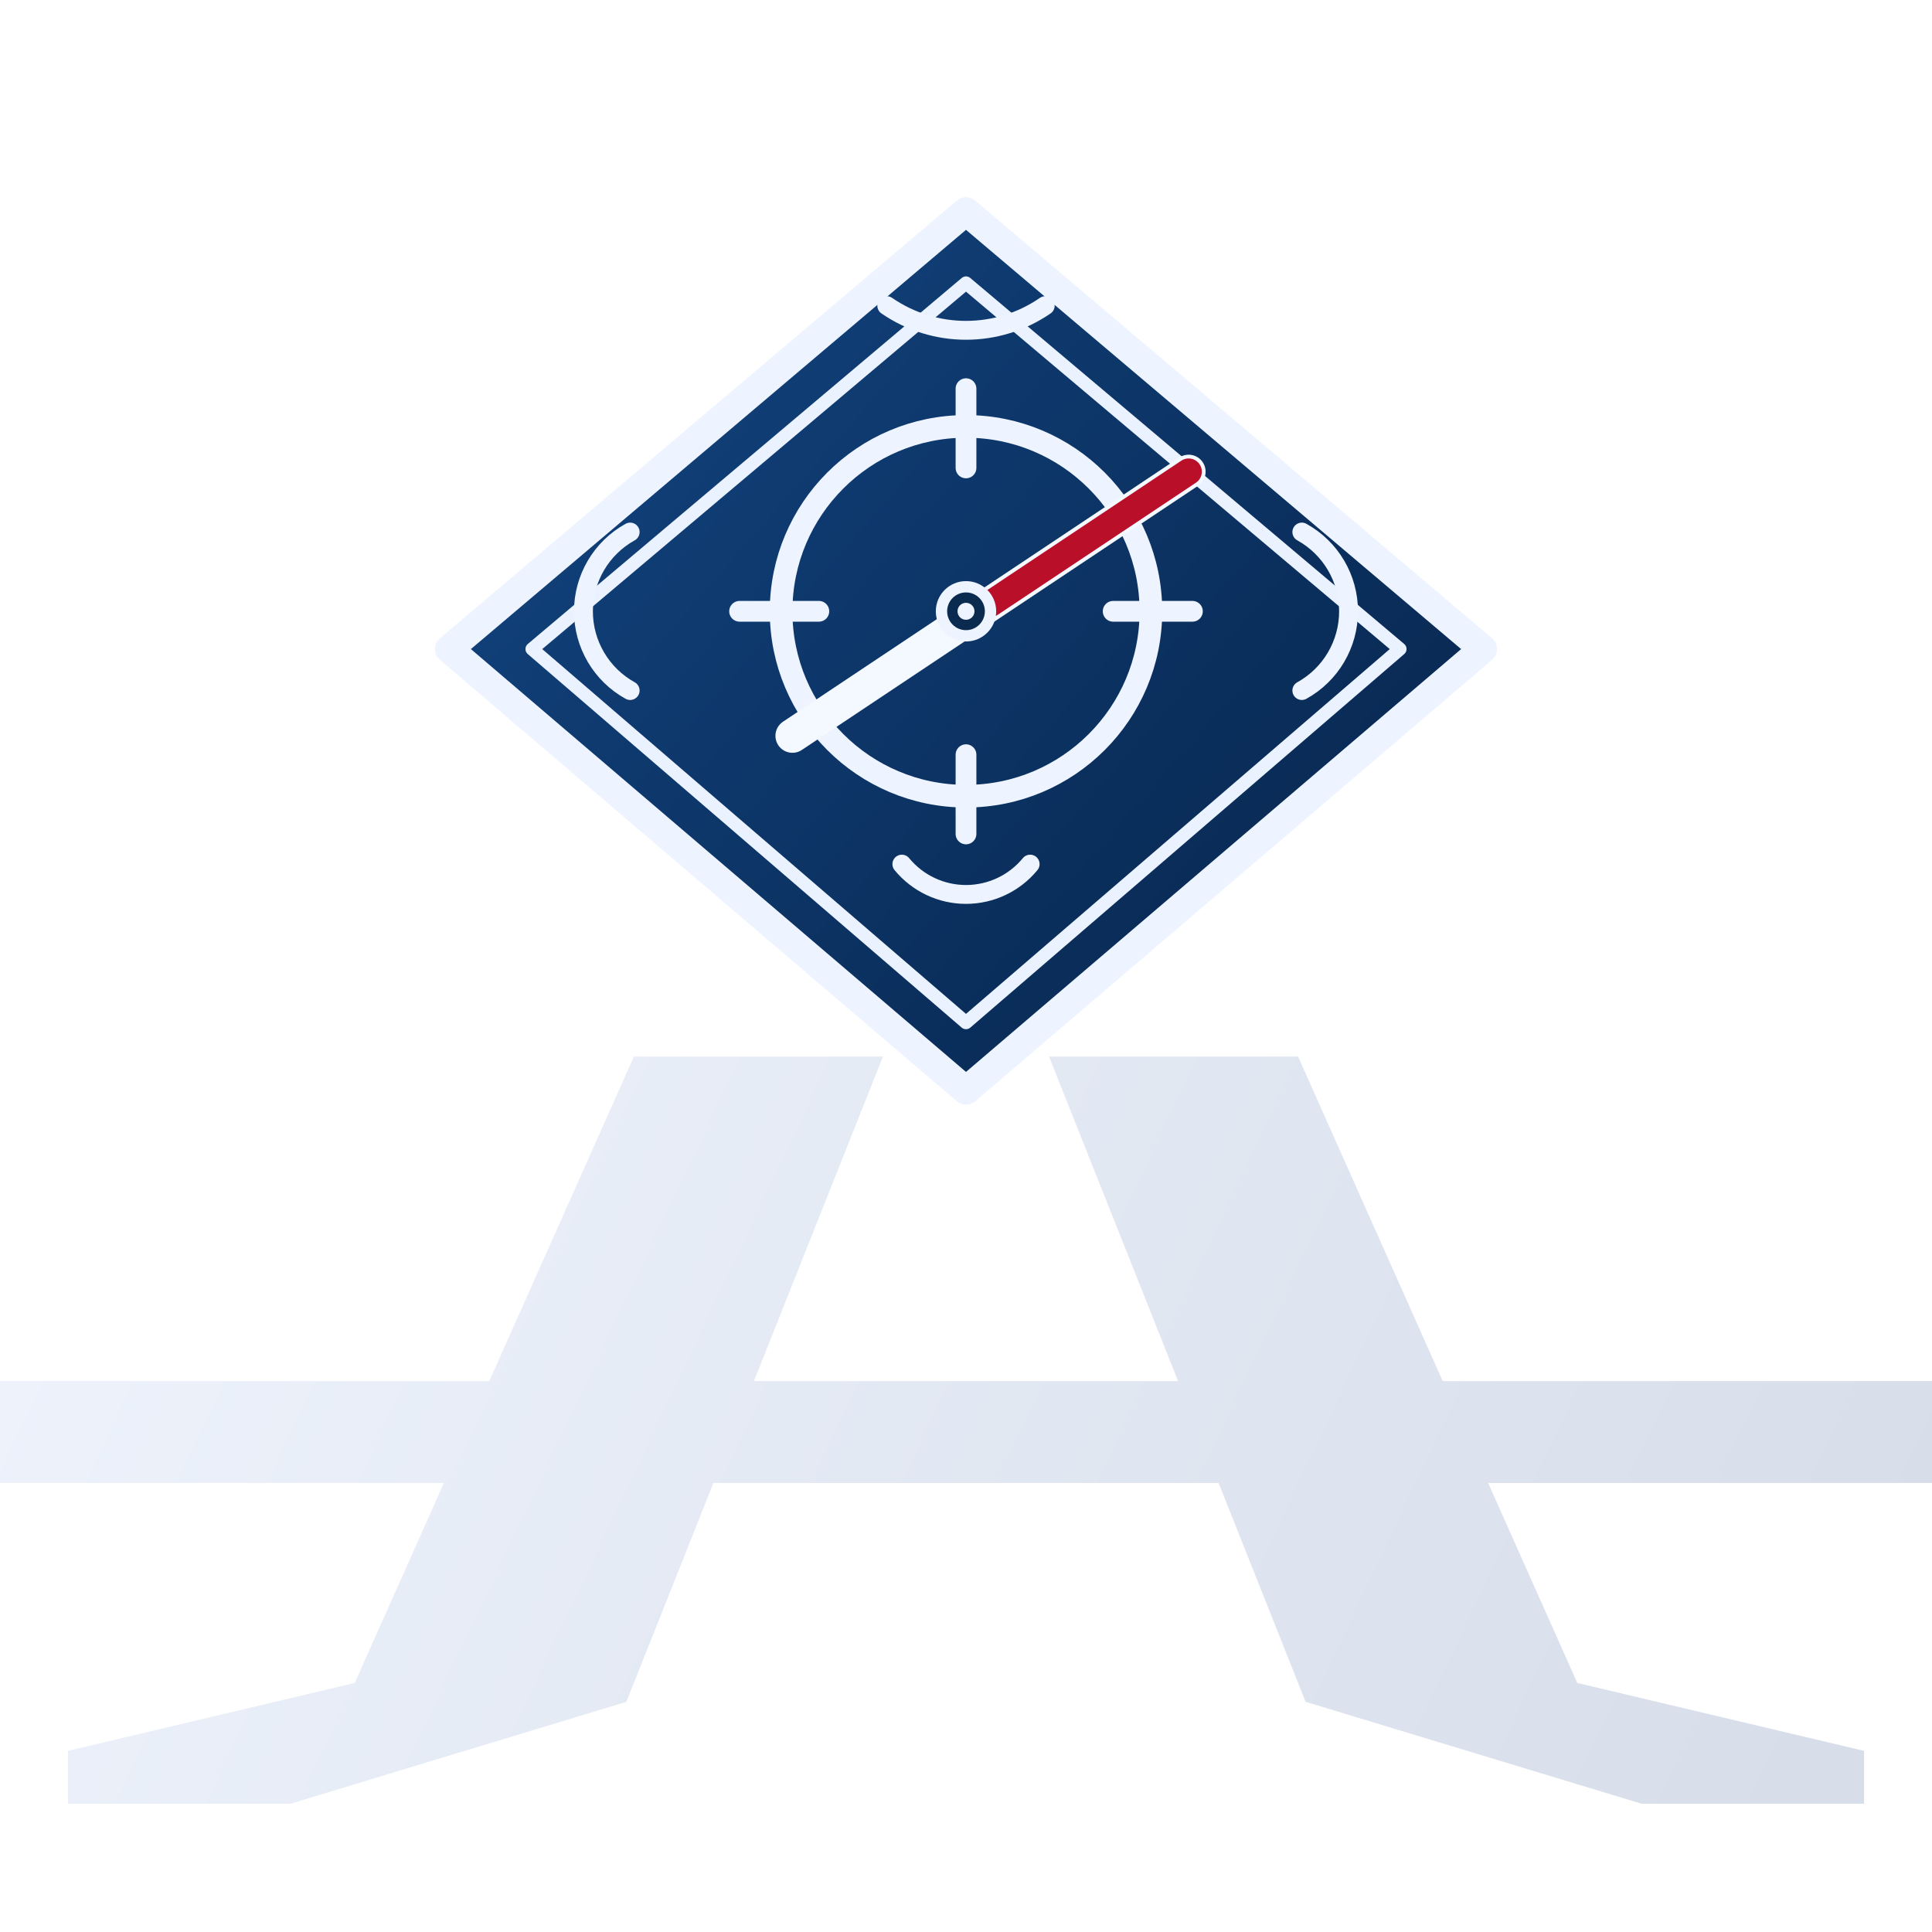
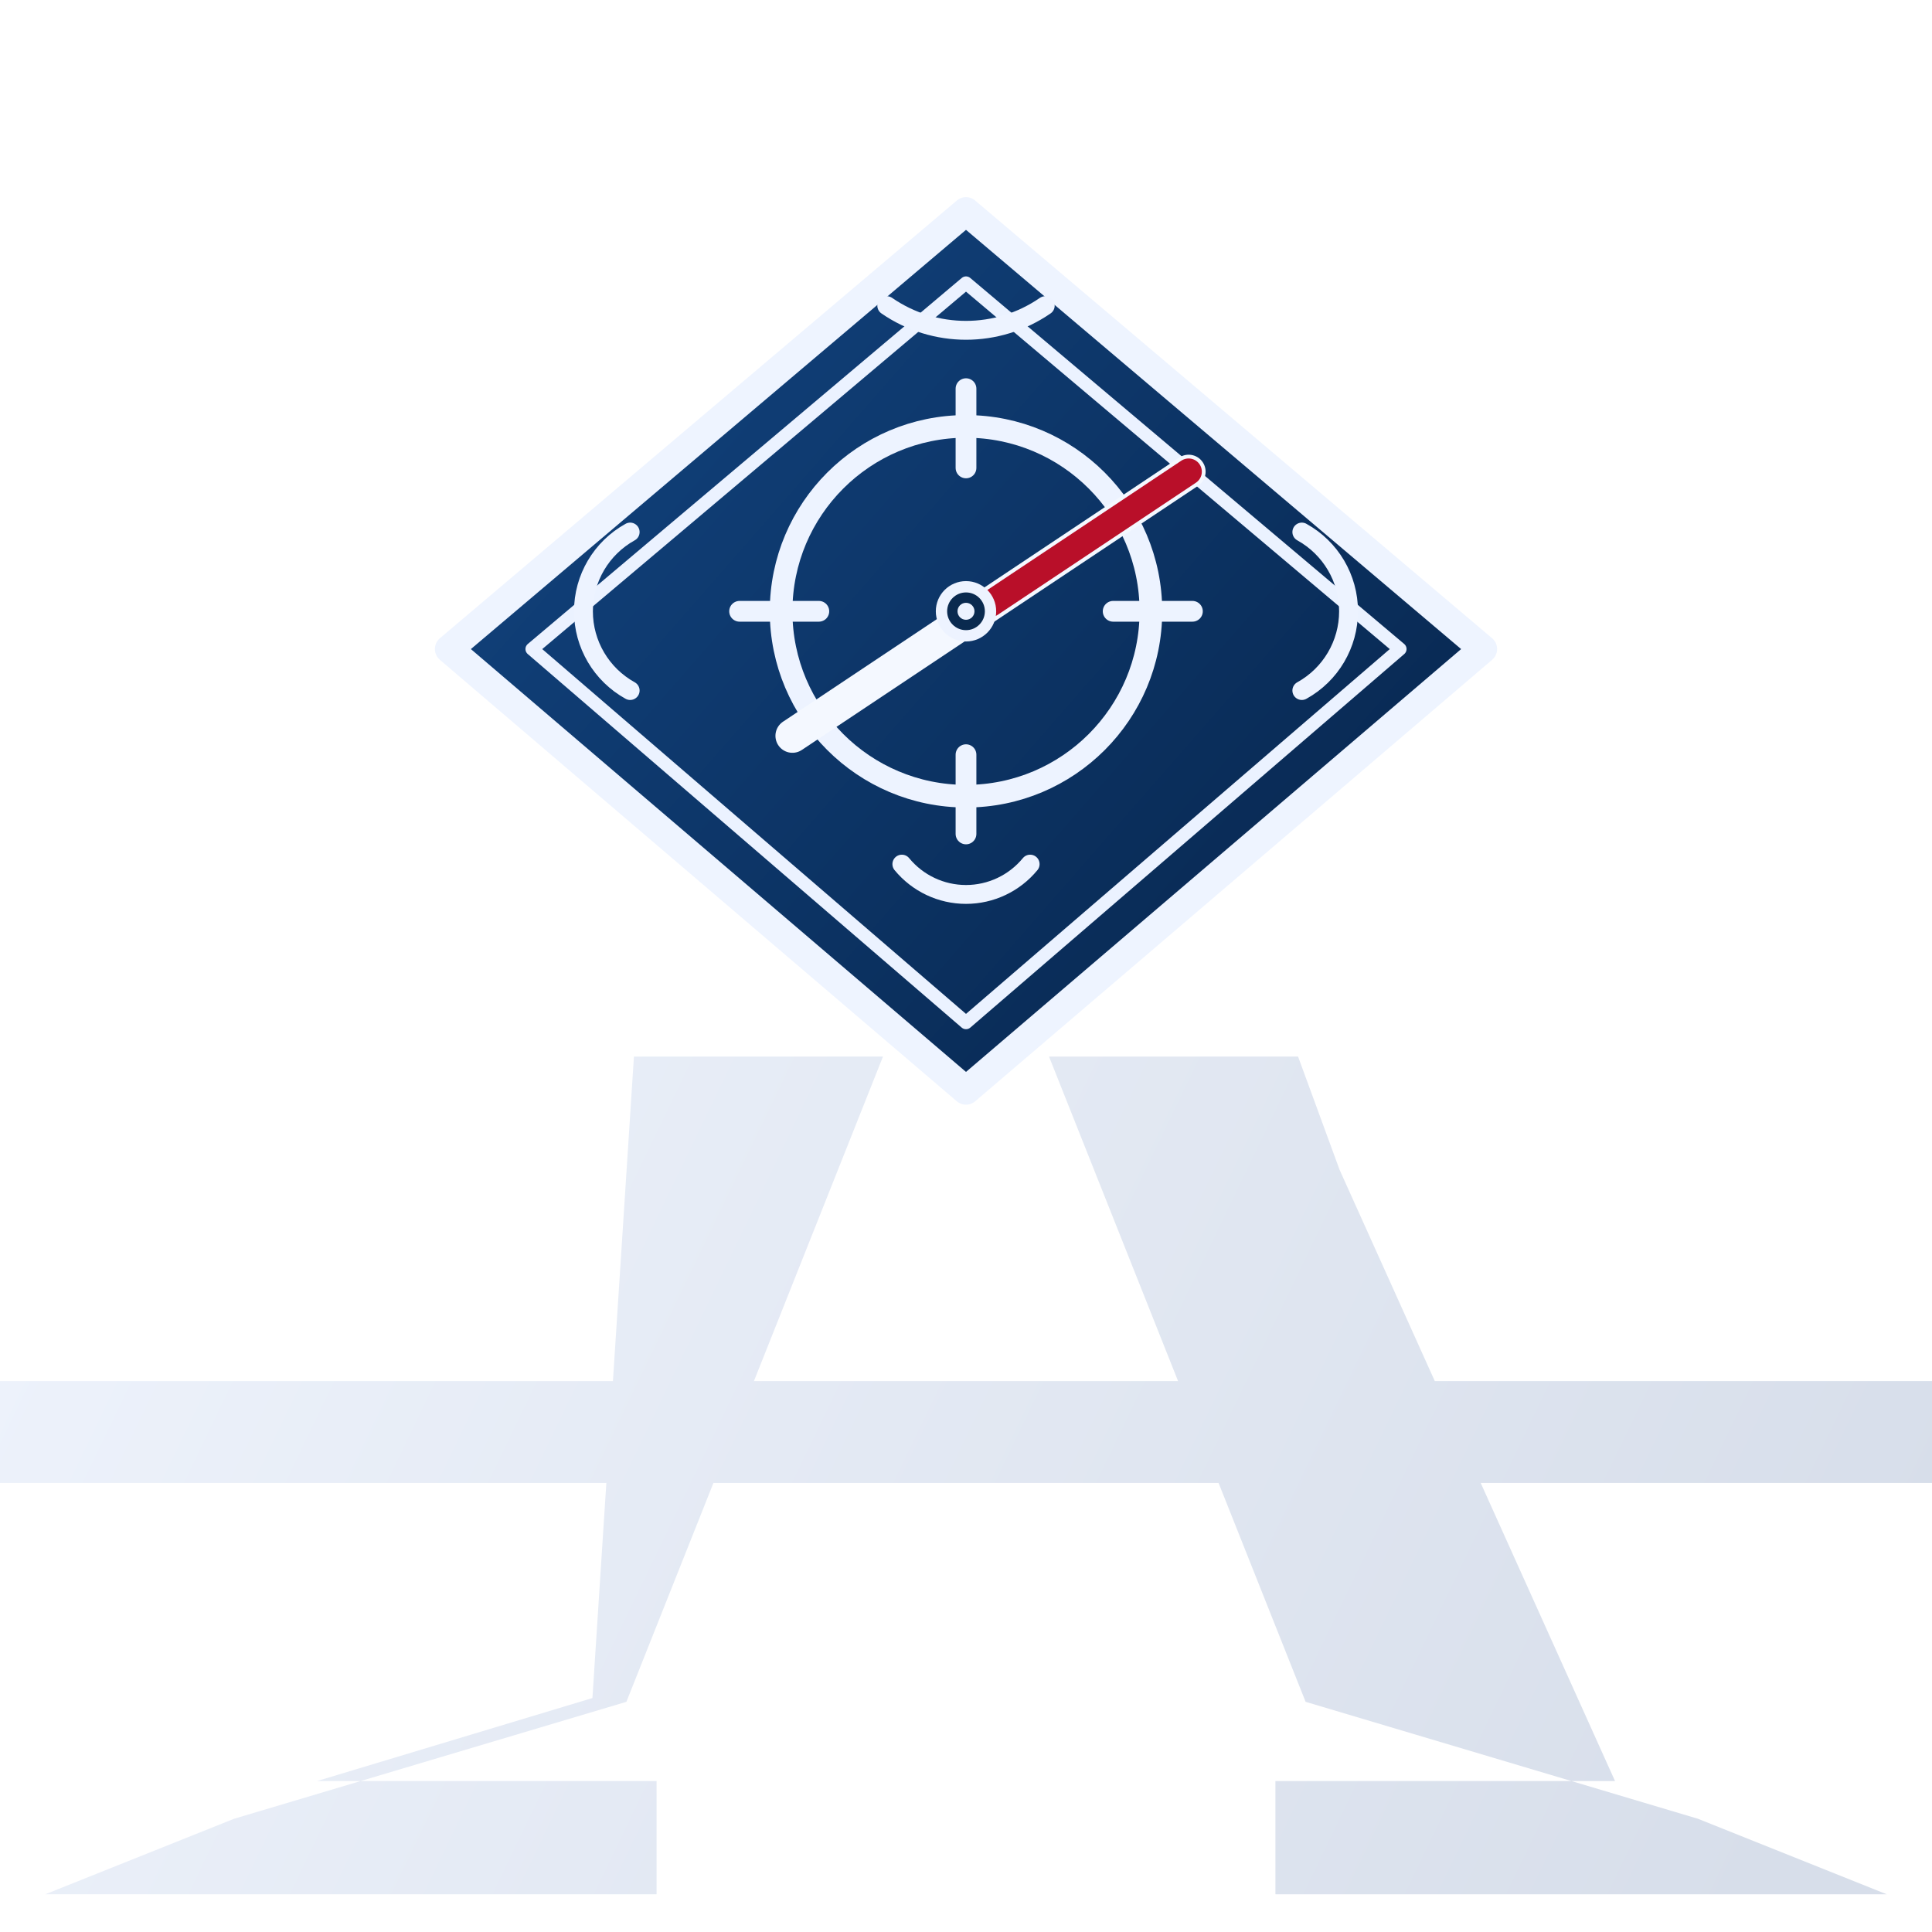
<svg xmlns="http://www.w3.org/2000/svg" width="1024" height="1024" viewBox="0 0 1024 1024" role="img" aria-labelledby="title desc">
  <defs>
-     <linearGradient id="metal" x1="80" y1="560" x2="944" y2="968" gradientUnits="userSpaceOnUse">
+     <linearGradient id="metal" x1="72" y1="560" x2="944" y2="980" gradientUnits="userSpaceOnUse">
      <stop offset="0" stop-color="#edf2fb" />
      <stop offset="1" stop-color="#d7deea" />
    </linearGradient>
    <linearGradient id="fieldBlue" x1="258" y1="118" x2="768" y2="564" gradientUnits="userSpaceOnUse">
      <stop offset="0" stop-color="#124582" />
      <stop offset="1" stop-color="#07244a" />
    </linearGradient>
  </defs>
  <g>
-     <path d="M336 560 L468 560 L332 902 L154 956 L36 956 L36 928 L188 892 Z" fill="url(#metal)" />
-     <path d="M556 560 L688 560 L836 892 L988 928 L988 956 L870 956 L692 902 Z" fill="url(#metal)" />
+     <path d="M336 560 L468 560 L332 902 L124 964 L24 1004 L348 1004 L348 944 L168 944 L314 900 Z" fill="url(#metal)" />
+     <path d="M556 560 L688 560 L710 620 L856 944 L676 944 L676 1004 L1000 1004 L900 964 L692 902 Z" fill="url(#metal)" />
    <rect x="0" y="732" width="1024" height="54" fill="url(#metal)" />
  </g>
  <g>
    <path d="M512 112 L786 344 L512 578 L238 344 Z" fill="url(#fieldBlue)" stroke="#eef4ff" stroke-width="15" stroke-linejoin="round" />
    <path d="M512 150 L742 344 L512 542 L282 344 Z" fill="none" stroke="#ebf2ff" stroke-width="7" stroke-linejoin="round" />
    <path d="M470 162 A74 74 0 0 0 554 162" fill="none" stroke="#edf3ff" stroke-width="10" stroke-linecap="round" />
    <path d="M334 282 A48 48 0 0 0 334 366" fill="none" stroke="#edf3ff" stroke-width="10" stroke-linecap="round" />
    <path d="M690 282 A48 48 0 0 1 690 366" fill="none" stroke="#edf3ff" stroke-width="10" stroke-linecap="round" />
    <path d="M478 458 A44 44 0 0 0 546 458" fill="none" stroke="#edf3ff" stroke-width="10" stroke-linecap="round" />
    <circle cx="512" cy="324" r="98" fill="none" stroke="#edf3ff" stroke-width="12" />
    <line x1="512" y1="206" x2="512" y2="248" stroke="#edf3ff" stroke-width="11" stroke-linecap="round" />
    <line x1="512" y1="400" x2="512" y2="442" stroke="#edf3ff" stroke-width="11" stroke-linecap="round" />
    <line x1="392" y1="324" x2="434" y2="324" stroke="#edf3ff" stroke-width="11" stroke-linecap="round" />
    <line x1="590" y1="324" x2="632" y2="324" stroke="#edf3ff" stroke-width="11" stroke-linecap="round" />
    <line x1="420" y1="390" x2="630" y2="250" stroke="#f4f8ff" stroke-width="18" stroke-linecap="round" />
    <line x1="525" y1="320" x2="630" y2="250" stroke="#b90f29" stroke-width="14" stroke-linecap="round" />
    <circle cx="512" cy="324" r="13" fill="#0a2a4f" stroke="#edf3ff" stroke-width="6" />
    <circle cx="512" cy="324" r="4.5" fill="#edf3ff" />
  </g>
</svg>
